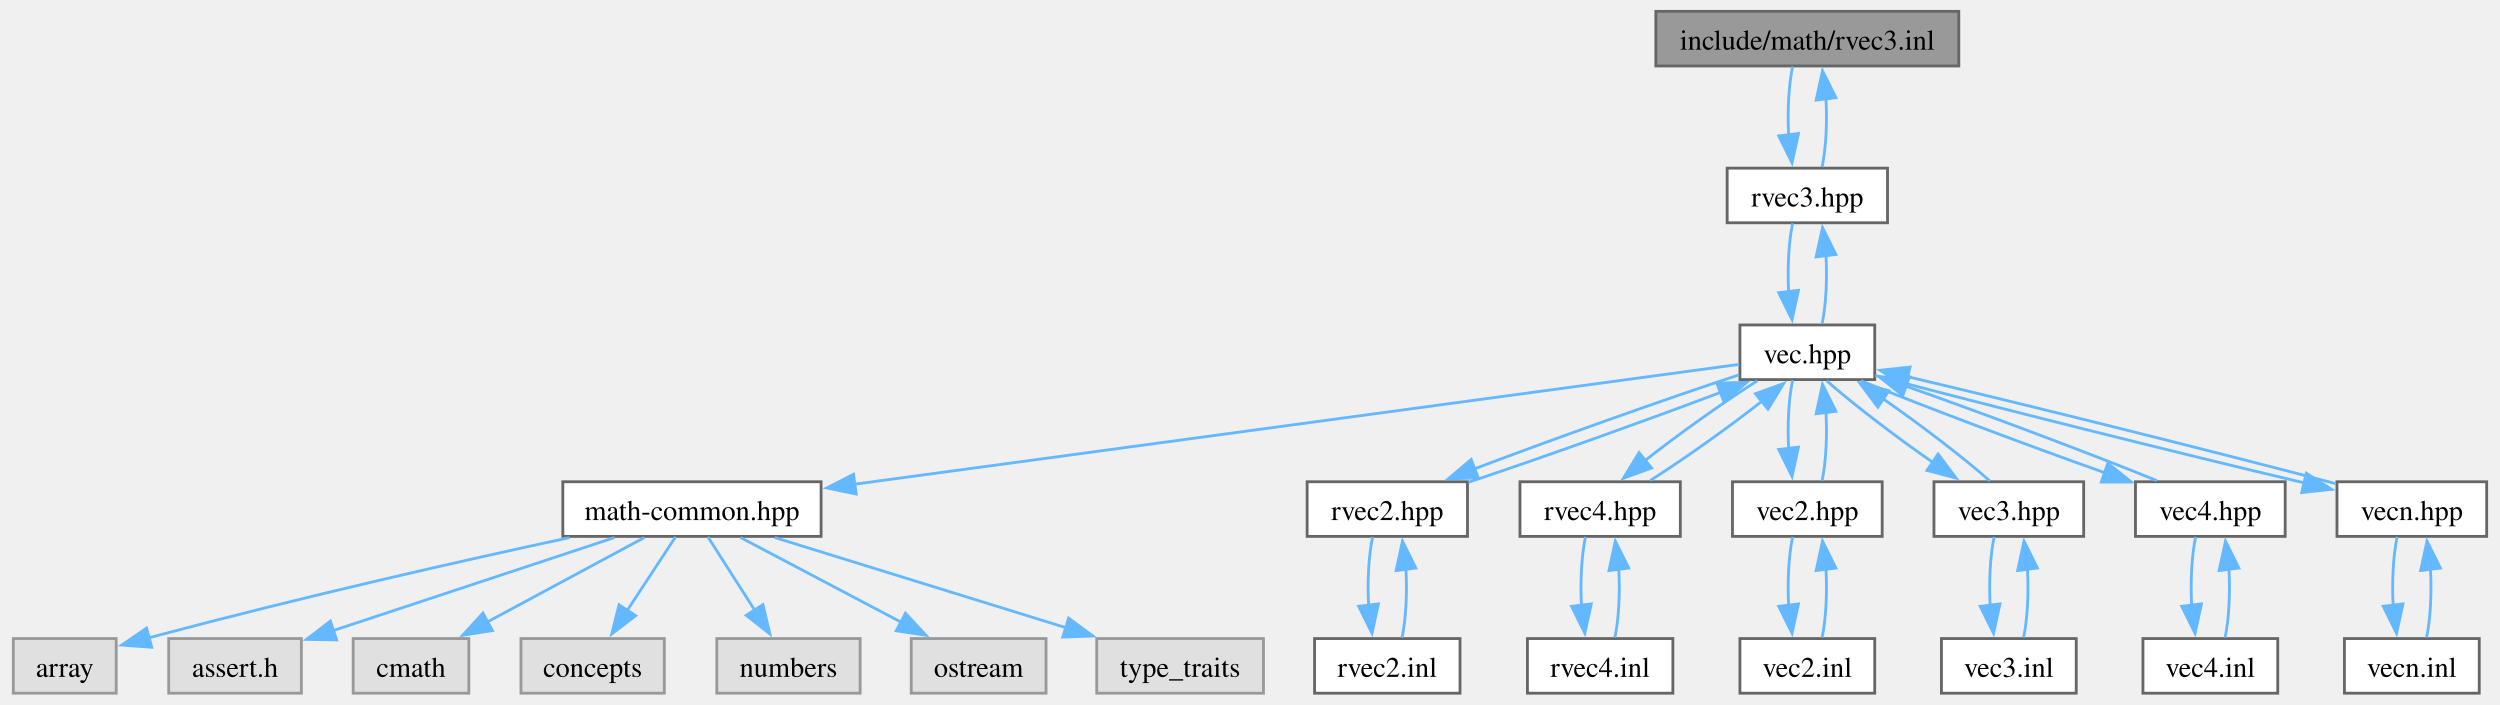
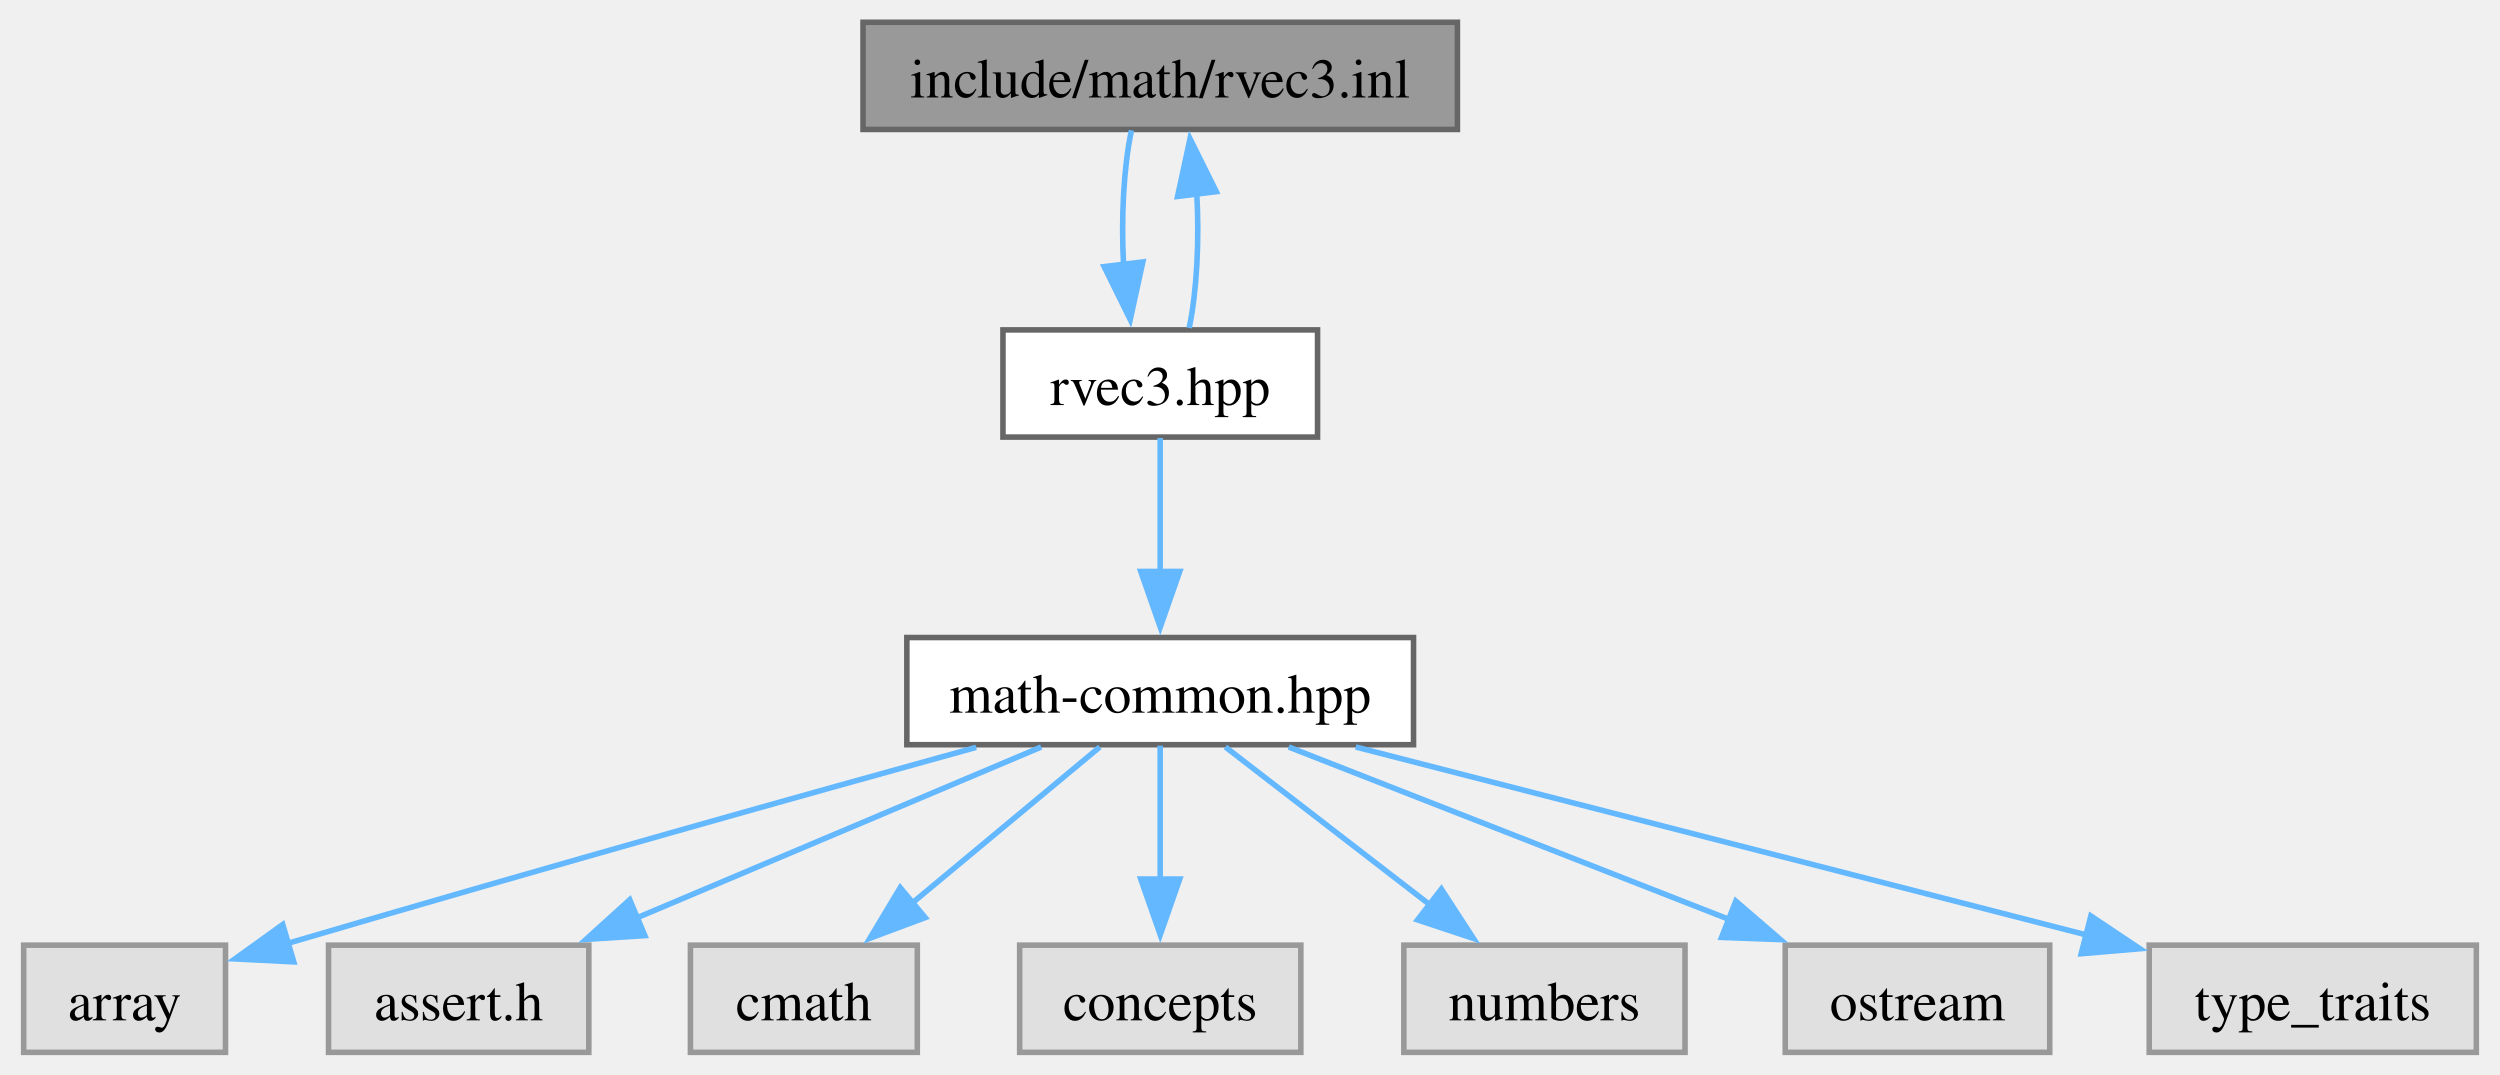
- <svg xmlns="http://www.w3.org/2000/svg" xmlns:xlink="http://www.w3.org/1999/xlink" width="880pt" height="248pt" viewBox="0.00 0.00 879.50 248.25">
-   <g id="graph0" class="graph" transform="scale(1 1) rotate(0) translate(4 244.25)">
+ <svg xmlns="http://www.w3.org/2000/svg" xmlns:xlink="http://www.w3.org/1999/xlink" width="449pt" height="193pt" viewBox="0.00 0.00 448.50 193.00">
+   <g id="graph0" class="graph" transform="scale(1 1) rotate(0) translate(4 189)">
    <g id="Node000001" class="node">
      <g id="a_Node000001">
        <a xlink:title=" ">
-           <polygon fill="#999999" stroke="#666666" points="685.5,-240.25 578.75,-240.25 578.75,-221 685.5,-221 685.5,-240.25" />
-           <text text-anchor="middle" x="632.12" y="-226.75" font-family="Times,serif" font-size="10.00">include/math/rvec3.inl</text>
+           <polygon fill="#999999" stroke="#666666" points="257.5,-185 150.75,-185 150.75,-165.75 257.5,-165.75 257.5,-185" />
+           <text text-anchor="middle" x="204.12" y="-171.5" font-family="Times,serif" font-size="10.00">include/math/rvec3.inl</text>
        </a>
      </g>
    </g>
    <g id="Node000002" class="node">
      <g id="a_Node000002">
        <a xlink:href="../../d9/dc3/rvec3_8hpp.html" target="_top" xlink:title="Provides the implementation of a 3D reference vector.">
-           <polygon fill="white" stroke="#666666" points="660.38,-185 603.88,-185 603.88,-165.75 660.38,-165.75 660.38,-185" />
-           <text text-anchor="middle" x="632.12" y="-171.5" font-family="Times,serif" font-size="10.00">rvec3.hpp</text>
+           <polygon fill="white" stroke="#666666" points="232.38,-129.75 175.88,-129.75 175.88,-110.5 232.38,-110.5 232.38,-129.75" />
+           <text text-anchor="middle" x="204.12" y="-116.25" font-family="Times,serif" font-size="10.00">rvec3.hpp</text>
        </a>
      </g>
    </g>
    <g id="edge1_Node000001_Node000002" class="edge">
      <g id="a_edge1_Node000001_Node000002">
        <a xlink:title=" ">
-           <path fill="none" stroke="#63b8ff" d="M626.96,-220.83C625.55,-214.24 625.08,-204.96 625.55,-196.57" />
-           <polygon fill="#63b8ff" stroke="#63b8ff" points="629,-197.21 626.74,-186.86 622.05,-196.37 629,-197.21" />
+           <path fill="none" stroke="#63b8ff" d="M198.96,-165.58C197.55,-158.99 197.08,-149.71 197.55,-141.32" />
+           <polygon fill="#63b8ff" stroke="#63b8ff" points="201,-141.96 198.74,-131.61 194.05,-141.12 201,-141.96" />
        </a>
      </g>
    </g>
-     <g id="edge36_Node000002_Node000001" class="edge">
-       <g id="a_edge36_Node000002_Node000001">
+     <g id="edge10_Node000002_Node000001" class="edge">
+       <g id="a_edge10_Node000002_Node000001">
        <a xlink:title=" ">
-           <path fill="none" stroke="#63b8ff" d="M637.33,-185.36C638.72,-192 639.17,-201.3 638.68,-209.67" />
-           <polygon fill="#63b8ff" stroke="#63b8ff" points="635.24,-208.97 637.48,-219.33 642.19,-209.84 635.24,-208.97" />
+           <path fill="none" stroke="#63b8ff" d="M209.33,-130.11C210.72,-136.75 211.17,-146.05 210.68,-154.42" />
+           <polygon fill="#63b8ff" stroke="#63b8ff" points="207.24,-153.72 209.48,-164.08 214.19,-154.59 207.24,-153.72" />
        </a>
      </g>
    </g>
    <g id="Node000003" class="node">
      <g id="a_Node000003">
-         <a xlink:href="../../d7/d7c/vec_8hpp.html" target="_top" xlink:title=" ">
-           <polygon fill="white" stroke="#666666" points="655.88,-129.75 608.38,-129.75 608.38,-110.5 655.88,-110.5 655.88,-129.75" />
-           <text text-anchor="middle" x="632.12" y="-116.25" font-family="Times,serif" font-size="10.00">vec.hpp</text>
+         <a xlink:href="../../d8/d24/math-common_8hpp.html" target="_top" xlink:title=" ">
+           <polygon fill="white" stroke="#666666" points="249.62,-74.5 158.62,-74.5 158.62,-55.25 249.62,-55.25 249.62,-74.5" />
+           <text text-anchor="middle" x="204.12" y="-61" font-family="Times,serif" font-size="10.00">math-common.hpp</text>
        </a>
      </g>
    </g>
    <g id="edge2_Node000002_Node000003" class="edge">
      <g id="a_edge2_Node000002_Node000003">
        <a xlink:title=" ">
-           <path fill="none" stroke="#63b8ff" d="M626.96,-165.58C625.55,-158.99 625.08,-149.71 625.55,-141.32" />
-           <polygon fill="#63b8ff" stroke="#63b8ff" points="629,-141.96 626.74,-131.61 622.05,-141.12 629,-141.96" />
-         </a>
-       </g>
-     </g>
-     <g id="edge15_Node000003_Node000002" class="edge">
-       <g id="a_edge15_Node000003_Node000002">
-         <a xlink:title=" ">
-           <path fill="none" stroke="#63b8ff" d="M637.33,-130.11C638.72,-136.75 639.17,-146.05 638.68,-154.42" />
-           <polygon fill="#63b8ff" stroke="#63b8ff" points="635.24,-153.72 637.48,-164.08 642.19,-154.59 635.24,-153.72" />
+           <path fill="none" stroke="#63b8ff" d="M204.12,-110.33C204.12,-103.82 204.12,-94.67 204.12,-86.37" />
+           <polygon fill="#63b8ff" stroke="#63b8ff" points="207.63,-86.37 204.13,-76.37 200.63,-86.37 207.63,-86.37" />
        </a>
      </g>
    </g>
    <g id="Node000004" class="node">
      <g id="a_Node000004">
-         <a xlink:href="../../d8/d24/math-common_8hpp.html" target="_top" xlink:title=" ">
-           <polygon fill="white" stroke="#666666" points="284.62,-74.5 193.62,-74.5 193.62,-55.25 284.62,-55.25 284.62,-74.5" />
-           <text text-anchor="middle" x="239.12" y="-61" font-family="Times,serif" font-size="10.00">math-common.hpp</text>
+         <a xlink:title=" ">
+           <polygon fill="#e0e0e0" stroke="#999999" points="36.25,-19.25 0,-19.25 0,0 36.25,0 36.25,-19.25" />
+           <text text-anchor="middle" x="18.12" y="-5.75" font-family="Times,serif" font-size="10.00">array</text>
        </a>
      </g>
    </g>
    <g id="edge3_Node000003_Node000004" class="edge">
      <g id="a_edge3_Node000003_Node000004">
        <a xlink:title=" ">
-           <path fill="none" stroke="#63b8ff" d="M608.13,-115.87C546.97,-107.59 383.88,-85.49 296.42,-73.64" />
-           <polygon fill="#63b8ff" stroke="#63b8ff" points="296.99,-70.18 286.61,-72.31 296.05,-77.12 296.99,-70.18" />
-         </a>
-       </g>
-     </g>
-     <g id="Node000012" class="node">
-       <g id="a_Node000012">
-         <a xlink:href="../../d4/d44/rvec2_8hpp.html" target="_top" xlink:title="Definitions for the rvec&lt;2, T&gt; specialized template representing 2D vectors with reference-like seman...">
-           <polygon fill="white" stroke="#666666" points="512.38,-74.5 455.88,-74.5 455.88,-55.25 512.38,-55.25 512.38,-74.5" />
-           <text text-anchor="middle" x="484.12" y="-61" font-family="Times,serif" font-size="10.00">rvec2.hpp</text>
-         </a>
-       </g>
-     </g>
-     <g id="edge11_Node000003_Node000012" class="edge">
-       <g id="a_edge11_Node000003_Node000012">
-         <a xlink:title=" ">
-           <path fill="none" stroke="#63b8ff" d="M608.05,-112.16C582.56,-103.79 542.59,-89.55 514.88,-79.07" />
-           <polygon fill="#63b8ff" stroke="#63b8ff" points="516.2,-75.83 505.61,-75.52 513.69,-82.36 516.2,-75.83" />
-         </a>
-       </g>
-     </g>
-     <g id="Node000014" class="node">
-       <g id="a_Node000014">
-         <a xlink:href="../../d2/d88/rvec4_8hpp.html" target="_top" xlink:title="Defines a 4-dimensional reference vector struct.">
-           <polygon fill="white" stroke="#666666" points="587.38,-74.5 530.88,-74.5 530.88,-55.25 587.38,-55.25 587.38,-74.5" />
-           <text text-anchor="middle" x="559.12" y="-61" font-family="Times,serif" font-size="10.00">rvec4.hpp</text>
-         </a>
-       </g>
-     </g>
-     <g id="edge16_Node000003_Node000014" class="edge">
-       <g id="a_edge16_Node000003_Node000014">
-         <a xlink:title=" ">
-           <path fill="none" stroke="#63b8ff" d="M614.52,-110.09C602.37,-102.4 586.61,-91.15 574.88,-81.93" />
-           <polygon fill="#63b8ff" stroke="#63b8ff" points="577.26,-79.36 567.31,-75.73 572.83,-84.77 577.26,-79.36" />
-         </a>
-       </g>
-     </g>
-     <g id="Node000016" class="node">
-       <g id="a_Node000016">
-         <a xlink:href="../../dd/d91/vec2_8hpp.html" target="_top" xlink:title="Defines a 2D vector and provides its operations.">
-           <polygon fill="white" stroke="#666666" points="658.5,-74.5 605.75,-74.5 605.75,-55.25 658.5,-55.25 658.5,-74.5" />
-           <text text-anchor="middle" x="632.12" y="-61" font-family="Times,serif" font-size="10.00">vec2.hpp</text>
-         </a>
-       </g>
-     </g>
-     <g id="edge20_Node000003_Node000016" class="edge">
-       <g id="a_edge20_Node000003_Node000016">
-         <a xlink:title=" ">
-           <path fill="none" stroke="#63b8ff" d="M626.96,-110.33C625.55,-103.74 625.08,-94.46 625.55,-86.07" />
-           <polygon fill="#63b8ff" stroke="#63b8ff" points="629,-86.71 626.74,-76.36 622.05,-85.87 629,-86.71" />
-         </a>
-       </g>
-     </g>
-     <g id="Node000018" class="node">
-       <g id="a_Node000018">
-         <a xlink:href="../../d9/dcd/vec3_8hpp.html" target="_top" xlink:title="Header file for the 3D vector definition.">
-           <polygon fill="white" stroke="#666666" points="729.5,-74.5 676.75,-74.5 676.75,-55.25 729.5,-55.25 729.5,-74.5" />
-           <text text-anchor="middle" x="703.12" y="-61" font-family="Times,serif" font-size="10.00">vec3.hpp</text>
-         </a>
-       </g>
-     </g>
-     <g id="edge24_Node000003_Node000018" class="edge">
-       <g id="a_edge24_Node000003_Node000018">
-         <a xlink:title=" ">
-           <path fill="none" stroke="#63b8ff" d="M638.95,-110.09C647.82,-102.21 662.96,-90.61 676.41,-81.27" />
-           <polygon fill="#63b8ff" stroke="#63b8ff" points="678.2,-84.29 684.54,-75.8 674.29,-78.48 678.2,-84.29" />
-         </a>
-       </g>
-     </g>
-     <g id="Node000020" class="node">
-       <g id="a_Node000020">
-         <a xlink:href="../../dd/dc5/vec4_8hpp.html" target="_top" xlink:title="Contains the definition of the vec&lt;4, T&gt; structure.">
-           <polygon fill="white" stroke="#666666" points="800.5,-74.5 747.75,-74.5 747.75,-55.25 800.5,-55.25 800.5,-74.5" />
-           <text text-anchor="middle" x="774.12" y="-61" font-family="Times,serif" font-size="10.00">vec4.hpp</text>
-         </a>
-       </g>
-     </g>
-     <g id="edge28_Node000003_Node000020" class="edge">
-       <g id="a_edge28_Node000003_Node000020">
-         <a xlink:title=" ">
-           <path fill="none" stroke="#63b8ff" d="M651,-110.09C672.92,-101.17 709.25,-87.49 736.86,-77.7" />
-           <polygon fill="#63b8ff" stroke="#63b8ff" points="738,-81.01 746.29,-74.41 735.69,-74.4 738,-81.01" />
-         </a>
-       </g>
-     </g>
-     <g id="Node000022" class="node">
-       <g id="a_Node000022">
-         <a xlink:href="../../d4/d02/vecn_8hpp.html" target="_top" xlink:title="Contains the definition of the generic vec&lt;L, T&gt; structure.">
-           <polygon fill="white" stroke="#666666" points="871.5,-74.5 818.75,-74.5 818.75,-55.25 871.5,-55.25 871.5,-74.5" />
-           <text text-anchor="middle" x="845.12" y="-61" font-family="Times,serif" font-size="10.00">vecn.hpp</text>
-         </a>
-       </g>
-     </g>
-     <g id="edge32_Node000003_Node000022" class="edge">
-       <g id="a_edge32_Node000003_Node000022">
-         <a xlink:title=" ">
-           <path fill="none" stroke="#63b8ff" d="M656.06,-111.94C692.93,-102.09 763.49,-84.43 807.29,-74.08" />
-           <polygon fill="#63b8ff" stroke="#63b8ff" points="807.93,-77.52 816.87,-71.83 806.33,-70.7 807.93,-77.52" />
+           <path fill="none" stroke="#63b8ff" d="M171.07,-54.78C141.25,-46.53 95.92,-33.84 47.24,-19.52" />
+           <polygon fill="#63b8ff" stroke="#63b8ff" points="48.51,-16.25 37.93,-16.78 46.53,-22.96 48.51,-16.25" />
        </a>
      </g>
    </g>
    <g id="Node000005" class="node">
      <g id="a_Node000005">
        <a xlink:title=" ">
-           <polygon fill="#e0e0e0" stroke="#999999" points="36.25,-19.25 0,-19.25 0,0 36.25,0 36.25,-19.25" />
-           <text text-anchor="middle" x="18.12" y="-5.75" font-family="Times,serif" font-size="10.00">array</text>
+           <polygon fill="#e0e0e0" stroke="#999999" points="101.5,-19.25 54.75,-19.25 54.75,0 101.5,0 101.5,-19.25" />
+           <text text-anchor="middle" x="78.12" y="-5.75" font-family="Times,serif" font-size="10.00">assert.h</text>
        </a>
      </g>
    </g>
-     <g id="edge4_Node000004_Node000005" class="edge">
-       <g id="a_edge4_Node000004_Node000005">
+     <g id="edge4_Node000003_Node000005" class="edge">
+       <g id="a_edge4_Node000003_Node000005">
        <a xlink:title=" ">
-           <path fill="none" stroke="#63b8ff" d="M195.98,-54.83C159.1,-46.88 104.39,-34.62 47.72,-19.52" />
-           <polygon fill="#63b8ff" stroke="#63b8ff" points="48.77,-16.18 38.21,-16.96 46.96,-22.94 48.77,-16.18" />
+           <path fill="none" stroke="#63b8ff" d="M182.75,-54.84C162.84,-46.43 132.89,-33.77 110.12,-24.15" />
+           <polygon fill="#63b8ff" stroke="#63b8ff" points="111.57,-20.96 101,-20.29 108.85,-27.41 111.57,-20.96" />
        </a>
      </g>
    </g>
    <g id="Node000006" class="node">
      <g id="a_Node000006">
        <a xlink:title=" ">
-           <polygon fill="#e0e0e0" stroke="#999999" points="101.5,-19.25 54.75,-19.25 54.75,0 101.5,0 101.5,-19.25" />
-           <text text-anchor="middle" x="78.12" y="-5.75" font-family="Times,serif" font-size="10.00">assert.h</text>
+           <polygon fill="#e0e0e0" stroke="#999999" points="160.5,-19.25 119.75,-19.25 119.75,0 160.5,0 160.5,-19.25" />
+           <text text-anchor="middle" x="140.12" y="-5.75" font-family="Times,serif" font-size="10.00">cmath</text>
        </a>
      </g>
    </g>
-     <g id="edge5_Node000004_Node000006" class="edge">
-       <g id="a_edge5_Node000004_Node000006">
+     <g id="edge5_Node000003_Node000006" class="edge">
+       <g id="a_edge5_Node000003_Node000006">
        <a xlink:title=" ">
-           <path fill="none" stroke="#63b8ff" d="M211.81,-54.84C184.45,-45.79 142.24,-31.83 112.58,-22.02" />
-           <polygon fill="#63b8ff" stroke="#63b8ff" points="113.92,-18.78 103.33,-18.96 111.72,-25.42 113.92,-18.78" />
+           <path fill="none" stroke="#63b8ff" d="M193.27,-54.84C184.02,-47.15 170.5,-35.9 159.42,-26.68" />
+           <polygon fill="#63b8ff" stroke="#63b8ff" points="161.91,-24.2 151.98,-20.49 157.43,-29.58 161.91,-24.2" />
        </a>
      </g>
    </g>
    <g id="Node000007" class="node">
      <g id="a_Node000007">
        <a xlink:title=" ">
-           <polygon fill="#e0e0e0" stroke="#999999" points="160.5,-19.25 119.75,-19.25 119.75,0 160.5,0 160.5,-19.25" />
-           <text text-anchor="middle" x="140.12" y="-5.75" font-family="Times,serif" font-size="10.00">cmath</text>
+           <polygon fill="#e0e0e0" stroke="#999999" points="229.38,-19.25 178.88,-19.25 178.88,0 229.38,0 229.38,-19.25" />
+           <text text-anchor="middle" x="204.12" y="-5.75" font-family="Times,serif" font-size="10.00">concepts</text>
        </a>
      </g>
    </g>
-     <g id="edge6_Node000004_Node000007" class="edge">
-       <g id="a_edge6_Node000004_Node000007">
+     <g id="edge6_Node000003_Node000007" class="edge">
+       <g id="a_edge6_Node000003_Node000007">
        <a xlink:title=" ">
-           <path fill="none" stroke="#63b8ff" d="M222.33,-54.84C207.11,-46.66 184.43,-34.46 166.74,-24.94" />
-           <polygon fill="#63b8ff" stroke="#63b8ff" points="168.8,-22.07 158.33,-20.42 165.48,-28.24 168.8,-22.07" />
+           <path fill="none" stroke="#63b8ff" d="M204.12,-55.08C204.12,-48.57 204.12,-39.42 204.12,-31.12" />
+           <polygon fill="#63b8ff" stroke="#63b8ff" points="207.63,-31.12 204.13,-21.12 200.63,-31.12 207.63,-31.12" />
        </a>
      </g>
    </g>
    <g id="Node000008" class="node">
      <g id="a_Node000008">
        <a xlink:title=" ">
-           <polygon fill="#e0e0e0" stroke="#999999" points="229.38,-19.25 178.88,-19.25 178.88,0 229.38,0 229.38,-19.25" />
-           <text text-anchor="middle" x="204.12" y="-5.75" font-family="Times,serif" font-size="10.00">concepts</text>
+           <polygon fill="#e0e0e0" stroke="#999999" points="298.38,-19.25 247.88,-19.25 247.88,0 298.38,0 298.38,-19.25" />
+           <text text-anchor="middle" x="273.12" y="-5.75" font-family="Times,serif" font-size="10.00">numbers</text>
        </a>
      </g>
    </g>
-     <g id="edge7_Node000004_Node000008" class="edge">
-       <g id="a_edge7_Node000004_Node000008">
+     <g id="edge7_Node000003_Node000008" class="edge">
+       <g id="a_edge7_Node000003_Node000008">
        <a xlink:title=" ">
-           <path fill="none" stroke="#63b8ff" d="M233.35,-55.08C228.71,-48.03 222.05,-37.9 216.26,-29.08" />
-           <polygon fill="#63b8ff" stroke="#63b8ff" points="219.28,-27.31 210.86,-20.87 213.43,-31.15 219.28,-27.31" />
+           <path fill="none" stroke="#63b8ff" d="M215.83,-54.84C225.9,-47.07 240.67,-35.67 252.69,-26.4" />
+           <polygon fill="#63b8ff" stroke="#63b8ff" points="254.62,-29.33 260.39,-20.45 250.34,-23.79 254.62,-29.33" />
        </a>
      </g>
    </g>
    <g id="Node000009" class="node">
      <g id="a_Node000009">
        <a xlink:title=" ">
-           <polygon fill="#e0e0e0" stroke="#999999" points="298.38,-19.25 247.88,-19.25 247.88,0 298.38,0 298.38,-19.25" />
-           <text text-anchor="middle" x="273.12" y="-5.75" font-family="Times,serif" font-size="10.00">numbers</text>
+           <polygon fill="#e0e0e0" stroke="#999999" points="363.88,-19.25 316.38,-19.25 316.38,0 363.88,0 363.88,-19.25" />
+           <text text-anchor="middle" x="340.12" y="-5.75" font-family="Times,serif" font-size="10.00">ostream</text>
        </a>
      </g>
    </g>
-     <g id="edge8_Node000004_Node000009" class="edge">
-       <g id="a_edge8_Node000004_Node000009">
+     <g id="edge8_Node000003_Node000009" class="edge">
+       <g id="a_edge8_Node000003_Node000009">
        <a xlink:title=" ">
-           <path fill="none" stroke="#63b8ff" d="M244.74,-55.08C249.24,-48.03 255.71,-37.9 261.34,-29.08" />
-           <polygon fill="#63b8ff" stroke="#63b8ff" points="264.14,-31.2 266.57,-20.88 258.24,-27.43 264.14,-31.2" />
+           <path fill="none" stroke="#63b8ff" d="M227.2,-54.84C248.88,-46.35 281.61,-33.54 306.25,-23.89" />
+           <polygon fill="#63b8ff" stroke="#63b8ff" points="307.5,-27.16 315.53,-20.25 304.94,-20.64 307.5,-27.16" />
        </a>
      </g>
    </g>
    <g id="Node000010" class="node">
      <g id="a_Node000010">
        <a xlink:title=" ">
-           <polygon fill="#e0e0e0" stroke="#999999" points="363.88,-19.25 316.38,-19.25 316.38,0 363.88,0 363.88,-19.25" />
-           <text text-anchor="middle" x="340.12" y="-5.75" font-family="Times,serif" font-size="10.00">ostream</text>
-         </a>
-       </g>
-     </g>
-     <g id="edge9_Node000004_Node000010" class="edge">
-       <g id="a_edge9_Node000004_Node000010">
-         <a xlink:title=" ">
-           <path fill="none" stroke="#63b8ff" d="M256.26,-54.84C271.78,-46.66 294.93,-34.46 312.97,-24.94" />
-           <polygon fill="#63b8ff" stroke="#63b8ff" points="314.36,-28.17 321.57,-20.41 311.09,-21.98 314.36,-28.17" />
-         </a>
-       </g>
-     </g>
-     <g id="Node000011" class="node">
-       <g id="a_Node000011">
-         <a xlink:title=" ">
          <polygon fill="#e0e0e0" stroke="#999999" points="440.5,-19.25 381.75,-19.25 381.75,0 440.5,0 440.5,-19.25" />
          <text text-anchor="middle" x="411.12" y="-5.75" font-family="Times,serif" font-size="10.00">type_traits</text>
        </a>
      </g>
    </g>
-     <g id="edge10_Node000004_Node000011" class="edge">
-       <g id="a_edge10_Node000004_Node000011">
+     <g id="edge9_Node000003_Node000010" class="edge">
+       <g id="a_edge9_Node000003_Node000010">
        <a xlink:title=" ">
-           <path fill="none" stroke="#63b8ff" d="M268.3,-54.84C296.6,-46.08 339.74,-32.73 371.21,-22.98" />
-           <polygon fill="#63b8ff" stroke="#63b8ff" points="371.84,-26.45 380.36,-20.15 369.77,-19.76 371.84,-26.45" />
-         </a>
-       </g>
-     </g>
-     <g id="edge12_Node000012_Node000003" class="edge">
-       <g id="a_edge12_Node000012_Node000003">
-         <a xlink:title=" ">
-           <path fill="none" stroke="#63b8ff" d="M512.74,-74.34C538.38,-82.88 575.64,-96.19 601.78,-106.08" />
-           <polygon fill="#63b8ff" stroke="#63b8ff" points="600.23,-109.24 610.82,-109.55 602.74,-102.7 600.23,-109.24" />
-         </a>
-       </g>
-     </g>
-     <g id="Node000013" class="node">
-       <g id="a_Node000013">
-         <a xlink:href="../../dd/d72/rvec2_8inl.html" target="_top" xlink:title=" ">
-           <polygon fill="white" stroke="#666666" points="509.75,-19.25 458.5,-19.25 458.5,0 509.75,0 509.75,-19.25" />
-           <text text-anchor="middle" x="484.12" y="-5.75" font-family="Times,serif" font-size="10.00">rvec2.inl</text>
-         </a>
-       </g>
-     </g>
-     <g id="edge13_Node000012_Node000013" class="edge">
-       <g id="a_edge13_Node000012_Node000013">
-         <a xlink:title=" ">
-           <path fill="none" stroke="#63b8ff" d="M478.96,-55.08C477.55,-48.49 477.08,-39.21 477.55,-30.82" />
-           <polygon fill="#63b8ff" stroke="#63b8ff" points="481,-31.46 478.74,-21.11 474.05,-30.62 481,-31.46" />
-         </a>
-       </g>
-     </g>
-     <g id="edge14_Node000013_Node000012" class="edge">
-       <g id="a_edge14_Node000013_Node000012">
-         <a xlink:title=" ">
-           <path fill="none" stroke="#63b8ff" d="M489.33,-19.61C490.72,-26.25 491.17,-35.55 490.68,-43.92" />
-           <polygon fill="#63b8ff" stroke="#63b8ff" points="487.24,-43.22 489.48,-53.58 494.19,-44.09 487.24,-43.22" />
-         </a>
-       </g>
-     </g>
-     <g id="edge17_Node000014_Node000003" class="edge">
-       <g id="a_edge17_Node000014_Node000003">
-         <a xlink:title=" ">
-           <path fill="none" stroke="#63b8ff" d="M576.8,-74.95C588.89,-82.62 604.54,-93.78 616.23,-102.96" />
-           <polygon fill="#63b8ff" stroke="#63b8ff" points="613.83,-105.52 623.79,-109.13 618.26,-100.1 613.83,-105.52" />
-         </a>
-       </g>
-     </g>
-     <g id="Node000015" class="node">
-       <g id="a_Node000015">
-         <a xlink:href="../../d1/d9f/rvec4_8inl.html" target="_top" xlink:title=" ">
-           <polygon fill="white" stroke="#666666" points="584.75,-19.25 533.5,-19.25 533.5,0 584.75,0 584.75,-19.25" />
-           <text text-anchor="middle" x="559.12" y="-5.75" font-family="Times,serif" font-size="10.00">rvec4.inl</text>
-         </a>
-       </g>
-     </g>
-     <g id="edge18_Node000014_Node000015" class="edge">
-       <g id="a_edge18_Node000014_Node000015">
-         <a xlink:title=" ">
-           <path fill="none" stroke="#63b8ff" d="M553.96,-55.08C552.55,-48.49 552.08,-39.21 552.55,-30.82" />
-           <polygon fill="#63b8ff" stroke="#63b8ff" points="556,-31.46 553.74,-21.11 549.05,-30.62 556,-31.46" />
-         </a>
-       </g>
-     </g>
-     <g id="edge19_Node000015_Node000014" class="edge">
-       <g id="a_edge19_Node000015_Node000014">
-         <a xlink:title=" ">
-           <path fill="none" stroke="#63b8ff" d="M564.33,-19.61C565.72,-26.25 566.17,-35.55 565.68,-43.92" />
-           <polygon fill="#63b8ff" stroke="#63b8ff" points="562.24,-43.22 564.48,-53.58 569.19,-44.09 562.24,-43.22" />
-         </a>
-       </g>
-     </g>
-     <g id="edge21_Node000016_Node000003" class="edge">
-       <g id="a_edge21_Node000016_Node000003">
-         <a xlink:title=" ">
-           <path fill="none" stroke="#63b8ff" d="M637.33,-74.86C638.72,-81.5 639.17,-90.8 638.68,-99.17" />
-           <polygon fill="#63b8ff" stroke="#63b8ff" points="635.24,-98.47 637.48,-108.83 642.19,-99.34 635.24,-98.47" />
-         </a>
-       </g>
-     </g>
-     <g id="Node000017" class="node">
-       <g id="a_Node000017">
-         <a xlink:href="../../d2/d56/vec2_8inl.html" target="_top" xlink:title=" ">
-           <polygon fill="white" stroke="#666666" points="655.88,-19.25 608.38,-19.25 608.38,0 655.88,0 655.88,-19.25" />
-           <text text-anchor="middle" x="632.12" y="-5.75" font-family="Times,serif" font-size="10.00">vec2.inl</text>
-         </a>
-       </g>
-     </g>
-     <g id="edge22_Node000016_Node000017" class="edge">
-       <g id="a_edge22_Node000016_Node000017">
-         <a xlink:title=" ">
-           <path fill="none" stroke="#63b8ff" d="M626.96,-55.08C625.55,-48.49 625.08,-39.21 625.55,-30.82" />
-           <polygon fill="#63b8ff" stroke="#63b8ff" points="629,-31.46 626.74,-21.11 622.05,-30.62 629,-31.46" />
-         </a>
-       </g>
-     </g>
-     <g id="edge23_Node000017_Node000016" class="edge">
-       <g id="a_edge23_Node000017_Node000016">
-         <a xlink:title=" ">
-           <path fill="none" stroke="#63b8ff" d="M637.33,-19.61C638.72,-26.25 639.17,-35.55 638.68,-43.92" />
-           <polygon fill="#63b8ff" stroke="#63b8ff" points="635.24,-43.22 637.48,-53.58 642.19,-44.09 635.24,-43.22" />
-         </a>
-       </g>
-     </g>
-     <g id="edge25_Node000018_Node000003" class="edge">
-       <g id="a_edge25_Node000018_Node000003">
-         <a xlink:title=" ">
-           <path fill="none" stroke="#63b8ff" d="M696.45,-74.77C687.6,-82.66 672.35,-94.34 658.82,-103.74" />
-           <polygon fill="#63b8ff" stroke="#63b8ff" points="656.98,-100.76 650.64,-109.25 660.89,-106.57 656.98,-100.76" />
-         </a>
-       </g>
-     </g>
-     <g id="Node000019" class="node">
-       <g id="a_Node000019">
-         <a xlink:href="../../d3/dc9/vec3_8inl.html" target="_top" xlink:title=" ">
-           <polygon fill="white" stroke="#666666" points="726.88,-19.25 679.38,-19.25 679.38,0 726.88,0 726.88,-19.25" />
-           <text text-anchor="middle" x="703.12" y="-5.75" font-family="Times,serif" font-size="10.00">vec3.inl</text>
-         </a>
-       </g>
-     </g>
-     <g id="edge26_Node000018_Node000019" class="edge">
-       <g id="a_edge26_Node000018_Node000019">
-         <a xlink:title=" ">
-           <path fill="none" stroke="#63b8ff" d="M697.96,-55.08C696.55,-48.49 696.08,-39.21 696.55,-30.82" />
-           <polygon fill="#63b8ff" stroke="#63b8ff" points="700,-31.46 697.74,-21.11 693.05,-30.62 700,-31.46" />
-         </a>
-       </g>
-     </g>
-     <g id="edge27_Node000019_Node000018" class="edge">
-       <g id="a_edge27_Node000019_Node000018">
-         <a xlink:title=" ">
-           <path fill="none" stroke="#63b8ff" d="M708.33,-19.61C709.72,-26.25 710.17,-35.55 709.68,-43.92" />
-           <polygon fill="#63b8ff" stroke="#63b8ff" points="706.24,-43.22 708.48,-53.58 713.19,-44.09 706.24,-43.22" />
-         </a>
-       </g>
-     </g>
-     <g id="edge29_Node000020_Node000003" class="edge">
-       <g id="a_edge29_Node000020_Node000003">
-         <a xlink:title=" ">
-           <path fill="none" stroke="#63b8ff" d="M755.28,-74.9C732.61,-84.12 694.51,-98.45 666.58,-108.29" />
-           <polygon fill="#63b8ff" stroke="#63b8ff" points="665.79,-104.86 657.49,-111.45 668.09,-111.47 665.79,-104.86" />
-         </a>
-       </g>
-     </g>
-     <g id="Node000021" class="node">
-       <g id="a_Node000021">
-         <a xlink:href="../../da/d28/vec4_8inl.html" target="_top" xlink:title=" ">
-           <polygon fill="white" stroke="#666666" points="797.88,-19.25 750.38,-19.25 750.38,0 797.88,0 797.88,-19.25" />
-           <text text-anchor="middle" x="774.12" y="-5.75" font-family="Times,serif" font-size="10.00">vec4.inl</text>
-         </a>
-       </g>
-     </g>
-     <g id="edge30_Node000020_Node000021" class="edge">
-       <g id="a_edge30_Node000020_Node000021">
-         <a xlink:title=" ">
-           <path fill="none" stroke="#63b8ff" d="M768.96,-55.08C767.55,-48.49 767.08,-39.21 767.55,-30.82" />
-           <polygon fill="#63b8ff" stroke="#63b8ff" points="771,-31.46 768.74,-21.11 764.05,-30.62 771,-31.46" />
-         </a>
-       </g>
-     </g>
-     <g id="edge31_Node000021_Node000020" class="edge">
-       <g id="a_edge31_Node000021_Node000020">
-         <a xlink:title=" ">
-           <path fill="none" stroke="#63b8ff" d="M779.33,-19.61C780.72,-26.25 781.17,-35.55 780.68,-43.92" />
-           <polygon fill="#63b8ff" stroke="#63b8ff" points="777.24,-43.22 779.48,-53.58 784.19,-44.09 777.24,-43.22" />
-         </a>
-       </g>
-     </g>
-     <g id="edge33_Node000022_Node000003" class="edge">
-       <g id="a_edge33_Node000022_Node000003">
-         <a xlink:title=" ">
-           <path fill="none" stroke="#63b8ff" d="M818.3,-73.83C780,-84 710,-101.49 667.51,-111.5" />
-           <polygon fill="#63b8ff" stroke="#63b8ff" points="666.73,-108.09 657.78,-113.77 668.32,-114.91 666.73,-108.09" />
-         </a>
-       </g>
-     </g>
-     <g id="Node000023" class="node">
-       <g id="a_Node000023">
-         <a xlink:href="../../d6/d8c/vecn_8inl.html" target="_top" xlink:title=" ">
-           <polygon fill="white" stroke="#666666" points="868.88,-19.25 821.38,-19.25 821.38,0 868.88,0 868.88,-19.25" />
-           <text text-anchor="middle" x="845.12" y="-5.75" font-family="Times,serif" font-size="10.00">vecn.inl</text>
-         </a>
-       </g>
-     </g>
-     <g id="edge34_Node000022_Node000023" class="edge">
-       <g id="a_edge34_Node000022_Node000023">
-         <a xlink:title=" ">
-           <path fill="none" stroke="#63b8ff" d="M839.96,-55.08C838.55,-48.49 838.08,-39.21 838.55,-30.82" />
-           <polygon fill="#63b8ff" stroke="#63b8ff" points="842,-31.46 839.74,-21.11 835.05,-30.62 842,-31.46" />
-         </a>
-       </g>
-     </g>
-     <g id="edge35_Node000023_Node000022" class="edge">
-       <g id="a_edge35_Node000023_Node000022">
-         <a xlink:title=" ">
-           <path fill="none" stroke="#63b8ff" d="M850.33,-19.61C851.72,-26.25 852.17,-35.55 851.68,-43.92" />
-           <polygon fill="#63b8ff" stroke="#63b8ff" points="848.24,-43.22 850.48,-53.58 855.19,-44.09 848.24,-43.22" />
+           <path fill="none" stroke="#63b8ff" d="M239.24,-54.84C275.67,-45.47 332.56,-30.84 370.8,-21" />
+           <polygon fill="#63b8ff" stroke="#63b8ff" points="371.27,-24.49 380.08,-18.61 369.53,-17.71 371.27,-24.49" />
        </a>
      </g>
    </g>
  </g>
</svg>
